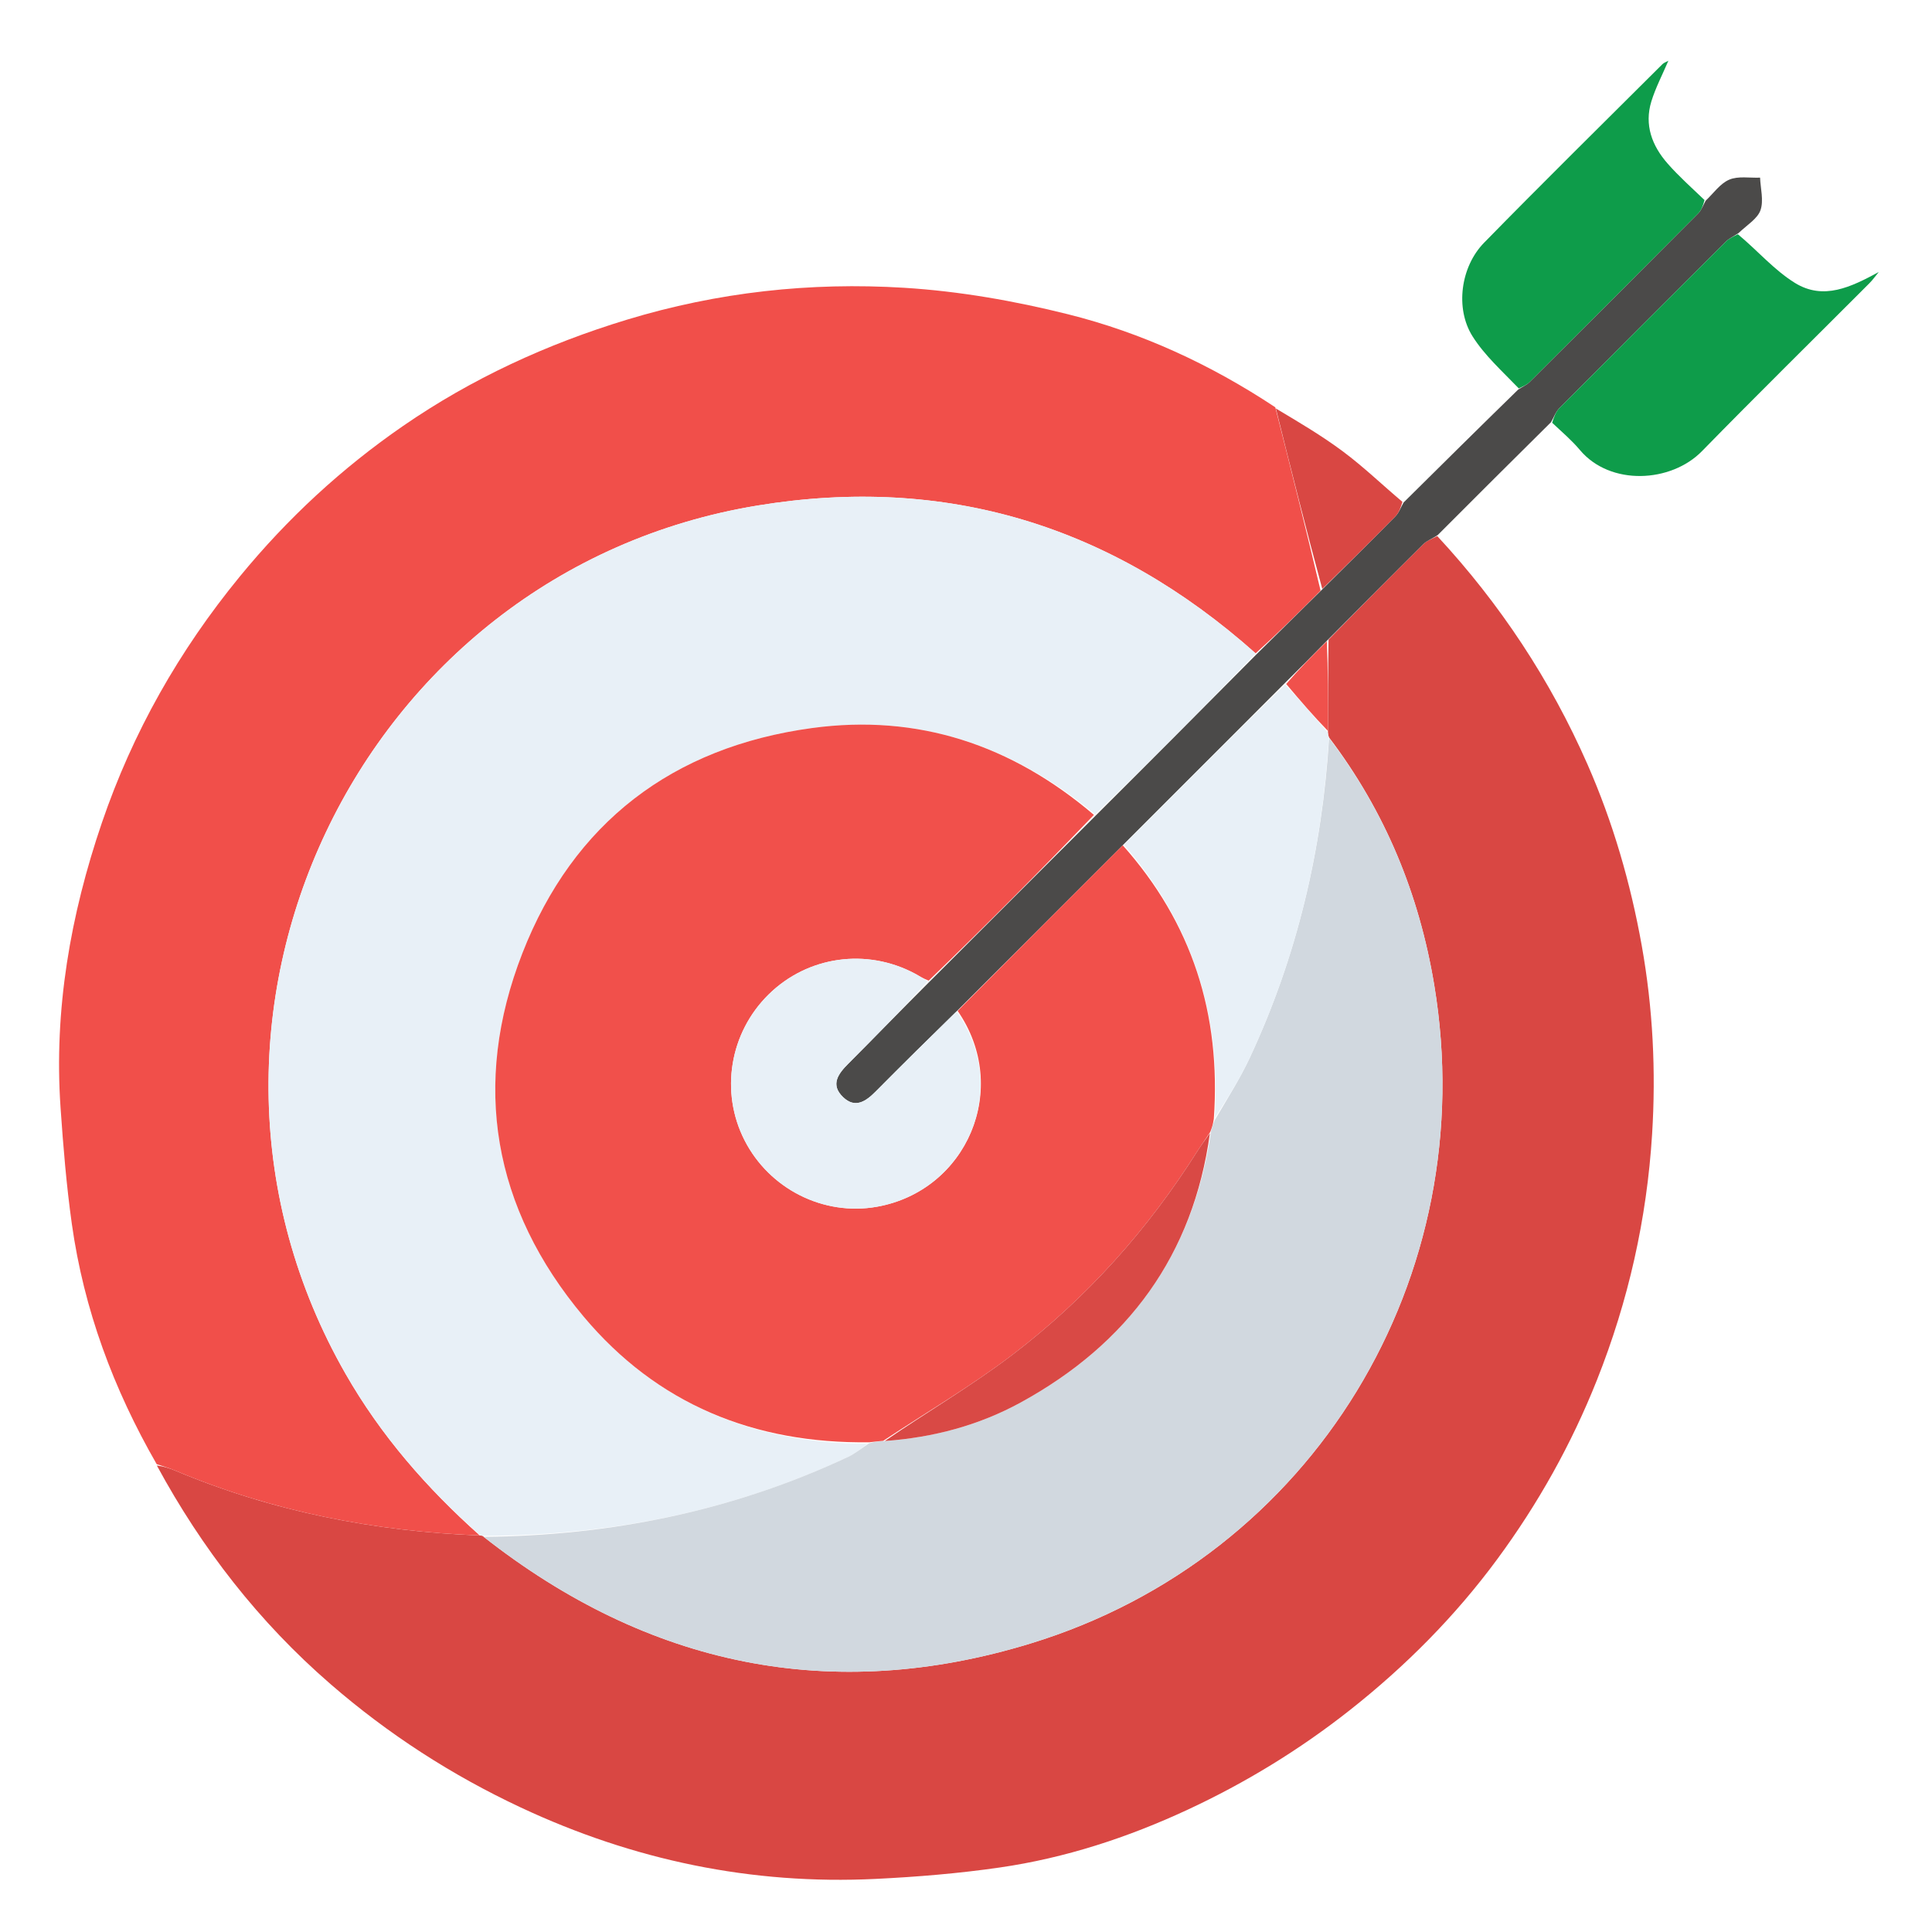
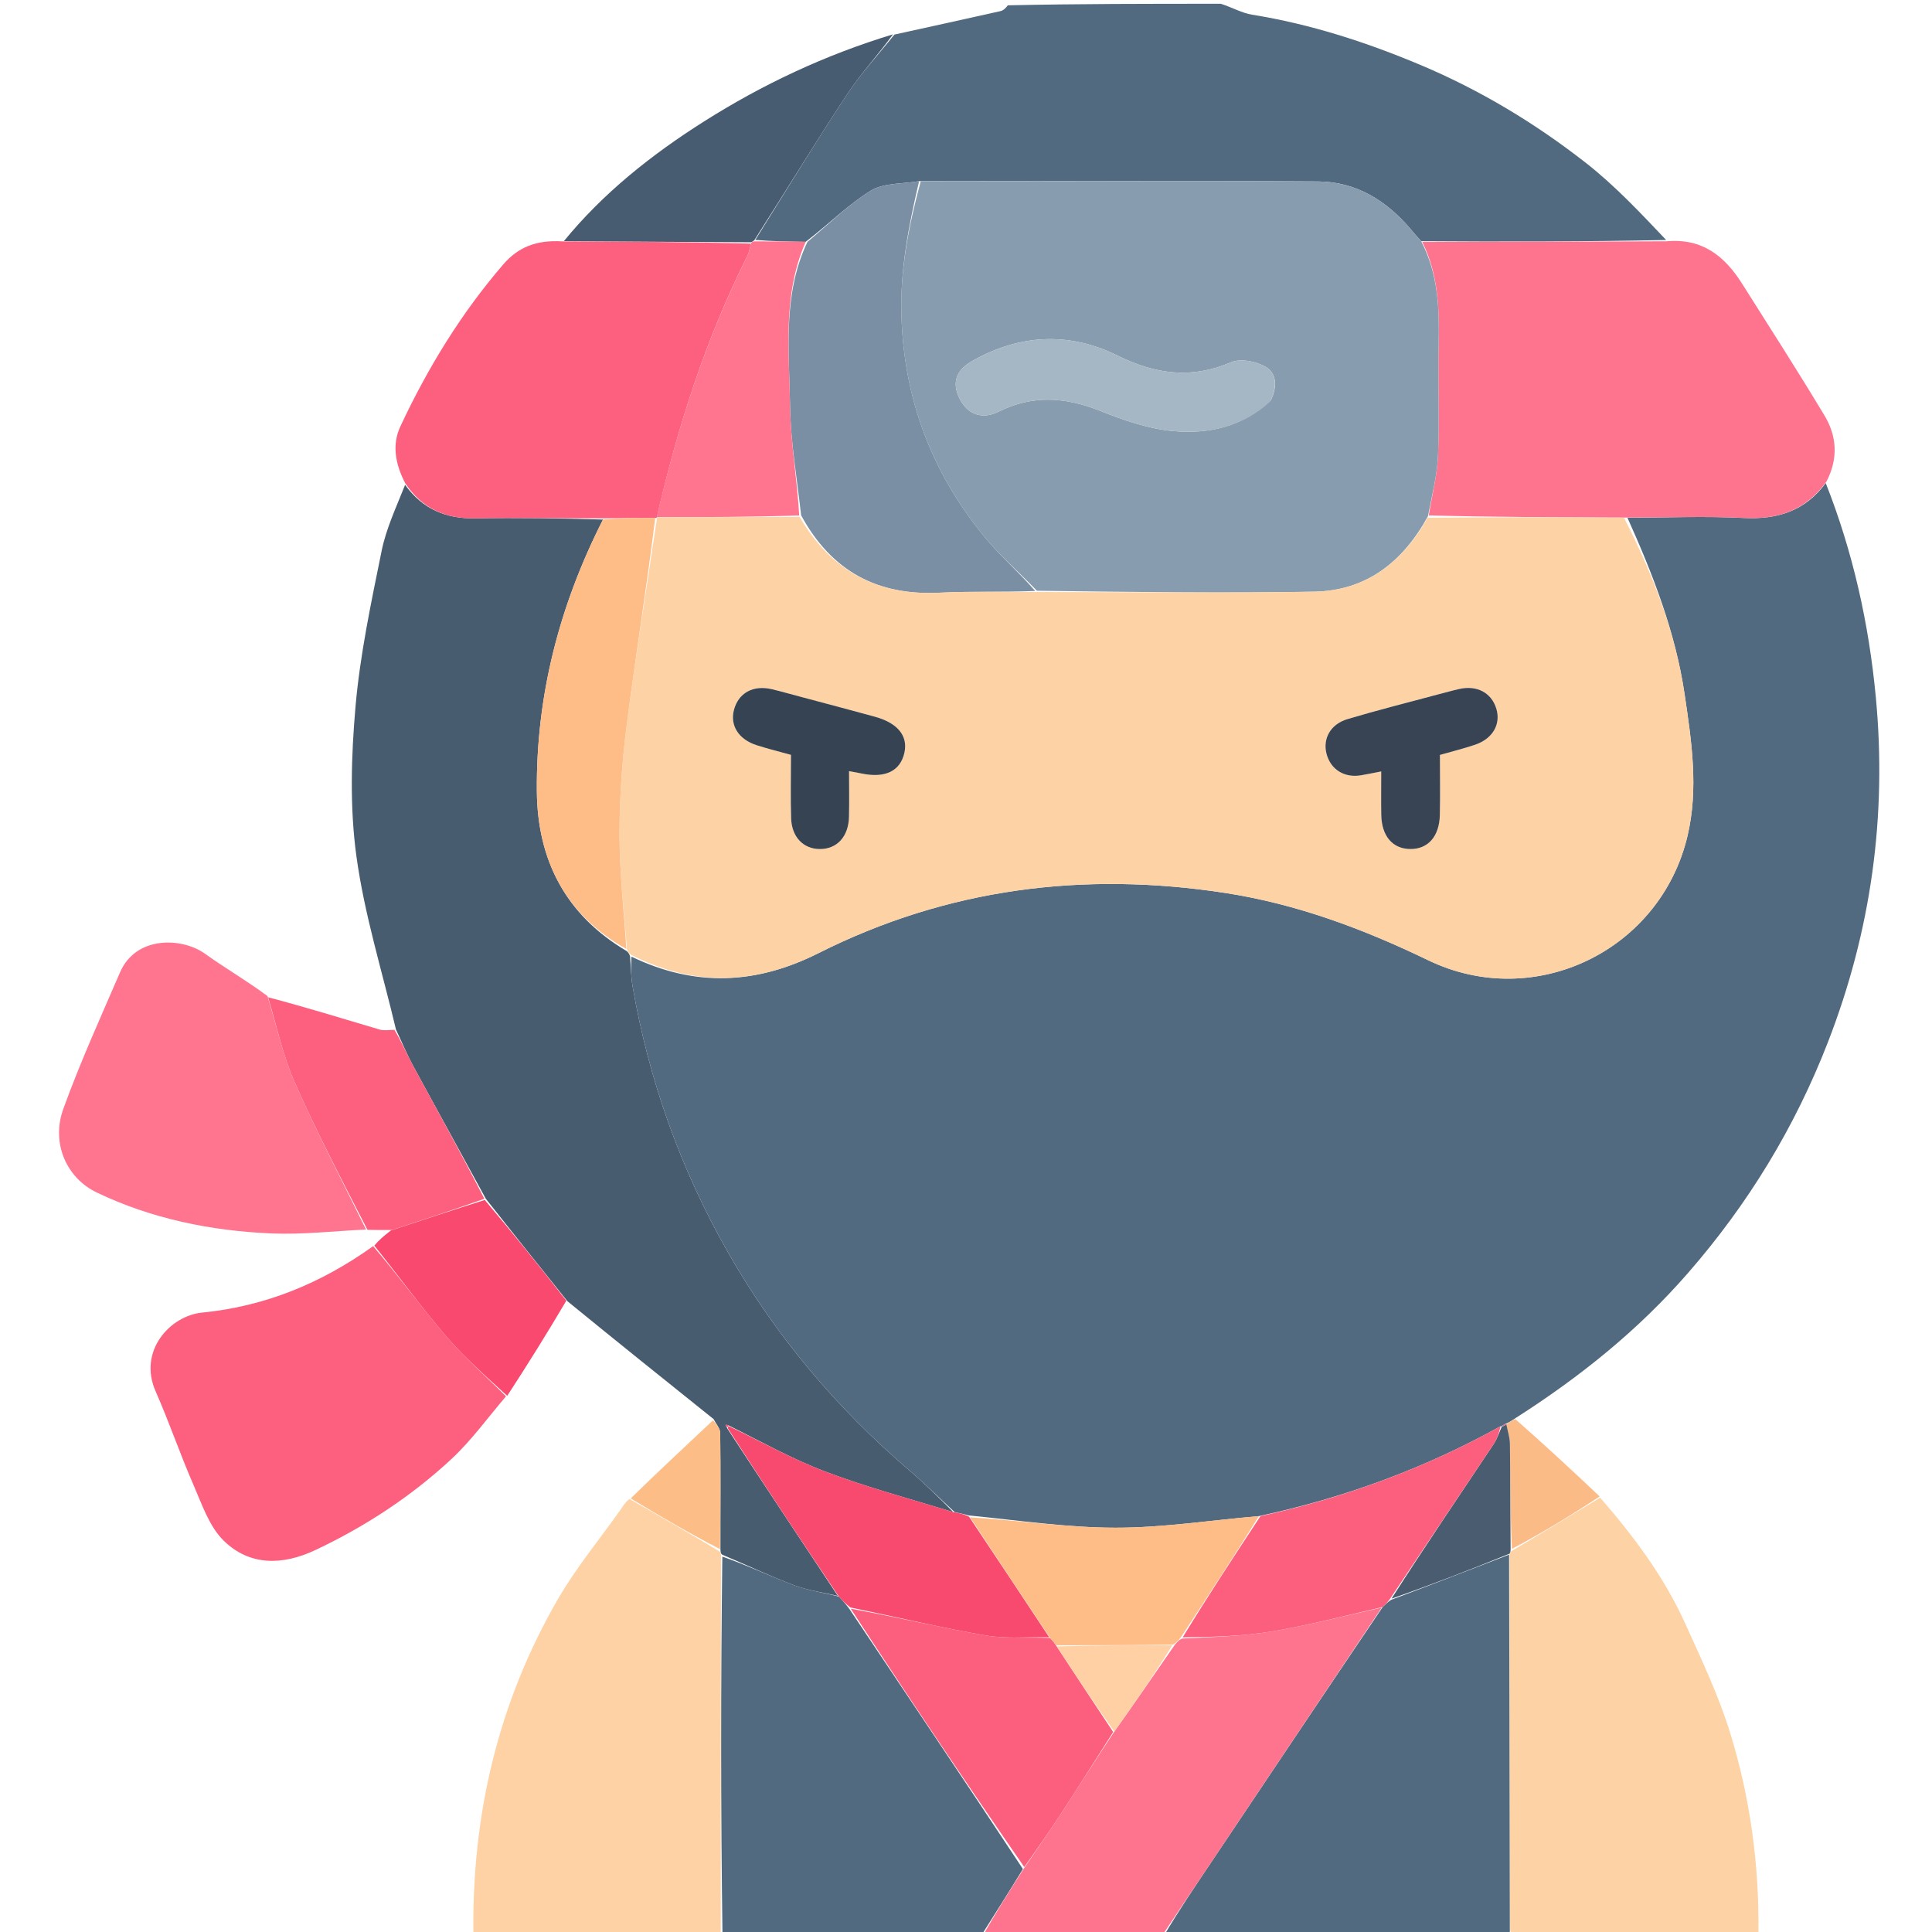
<svg xmlns="http://www.w3.org/2000/svg" version="1.1" id="Layer_1" x="0px" y="0px" width="100%" viewBox="0 0 512 512" enable-background="new 0 0 512 512" xml:space="preserve">
-   <path fill="transparent" opacity="1" stroke="none" d=" M283,513   C188.69,513 94.879,513 1.034,513   C1.034,342.398 1.034,171.796 1.034,1.097   C171.56,1.097 342.121,1.097 512.841,1.097   C512.841,171.667 512.841,342.333 512.841,513   C436.462,513 359.981,513 283,513  M411.637,112.196   C413.999,114.538 416.559,116.714 418.688,119.252   C426.735,128.845 442.852,127.939 451.037,119.564   C465.686,104.573 480.633,89.874 495.437,75.035   C496.335,74.135 497.072,73.075 497.883,72.09   C490.544,76.071 483.258,79.651 475.69,74.985   C470.187,71.592 465.783,66.416 461.229,61.444   C463.082,59.544 465.789,57.935 466.561,55.667   C467.43,53.114 466.556,49.966 466.44,47.077   C463.684,47.191 460.626,46.601 458.256,47.616   C455.825,48.657 454.067,51.269 451.419,52.846   C448.233,49.681 444.857,46.683 441.908,43.312   C437.802,38.619 435.709,33.103 437.63,26.868   C438.746,23.244 440.547,19.831 442.136,16.098   C441.565,16.42 440.956,16.611 440.556,17.011   C424.773,32.748 408.89,48.388 393.303,64.317   C387.069,70.687 385.581,81.739 390.23,89.116   C393.448,94.222 398.139,98.399 401.828,103.58   C391.875,113.44 381.922,123.3 371.36,132.844   C366.256,128.439 361.374,123.735 355.985,119.709   C350.259,115.43 344.052,111.794 337.753,107.254   C320.713,96.51 302.485,88.144 283.023,83.279   C268.837,79.733 254.184,77.165 239.609,76.265   C214.747,74.73 190.21,77.404 166.097,84.735   C144.844,91.197 125.028,100.336 106.872,112.845   C90.604,124.053 76.165,137.394 63.548,152.787   C47.451,172.426 35.168,194.097 27,218.04   C18.664,242.476 14.261,267.604 16.046,293.535   C16.754,303.832 17.605,314.146 19.039,324.361   C22.215,346.986 30.05,368.071 41.23,388.681   C53.524,410.43 68.593,429.833 87.593,446.302   C102.935,459.6 119.692,470.419 137.992,478.993   C167.807,492.962 199.159,499.537 232.076,497.929   C243.054,497.393 254.059,496.482 264.931,494.909   C282.282,492.4 298.879,486.969 314.75,479.585   C330.043,472.471 344.34,463.749 357.669,453.243   C372.519,441.536 385.688,428.268 396.824,413.149   C407.586,398.54 416.43,382.763 423.193,365.755   C431.553,344.733 436.427,322.981 437.824,300.571   C438.863,283.914 438.047,267.208 435.087,250.636   C432.118,234.014 427.446,217.907 420.686,202.531   C410.862,180.184 397.52,159.994 381.218,141.463   C391.159,131.601 401.101,121.74 411.637,112.196  z" />
-   <path fill="#D94743" opacity="1" stroke="none" d=" M380.882,142.053   C397.52,159.994 410.862,180.184 420.686,202.531   C427.446,217.907 432.118,234.014 435.087,250.636   C438.047,267.208 438.863,283.914 437.824,300.571   C436.427,322.981 431.553,344.733 423.193,365.755   C416.43,382.763 407.586,398.54 396.824,413.149   C385.688,428.268 372.519,441.536 357.669,453.243   C344.34,463.749 330.043,472.471 314.75,479.585   C298.879,486.969 282.282,492.4 264.931,494.909   C254.059,496.482 243.054,497.393 232.076,497.929   C199.159,499.537 167.807,492.962 137.992,478.993   C119.692,470.419 102.935,459.6 87.593,446.302   C68.593,429.833 53.524,410.43 41.559,388.366   C43.442,388.622 45.022,389.131 46.547,389.771   C72.319,400.587 99.269,405.854 127.342,406.925   C127.567,406.948 128.016,406.999 128.188,407.285   C171.843,441.574 220.416,451.668 273.111,435.538   C348.056,412.597 392.934,338.421 380.085,261.015   C376.099,237.004 367.102,215.034 352.173,195.378   C351.984,194.84 351.91,194.525 351.926,193.715   C351.944,185.42 351.938,177.606 352.081,169.5   C360.537,160.86 368.817,152.485 377.187,144.2   C378.167,143.23 379.638,142.757 380.882,142.053  z" />
-   <path fill="#F14F4A" opacity="1" stroke="none" d=" M127.117,406.902   C99.269,405.854 72.319,400.587 46.547,389.771   C45.022,389.131 43.442,388.622 41.522,388.016   C30.05,368.071 22.215,346.986 19.039,324.361   C17.605,314.146 16.754,303.832 16.046,293.535   C14.261,267.604 18.664,242.476 27,218.04   C35.168,194.097 47.451,172.426 63.548,152.787   C76.165,137.394 90.604,124.053 106.872,112.845   C125.028,100.336 144.844,91.197 166.097,84.735   C190.21,77.404 214.747,74.73 239.609,76.265   C254.184,77.165 268.837,79.733 283.023,83.279   C302.485,88.144 320.713,96.51 337.966,107.936   C342.162,124.494 346.146,140.37 349.967,156.531   C344.22,162.319 338.635,167.823 332.752,173.141   C294.689,139.239 250.675,125.772 200.759,133.97   C94.643,151.398 38.21,270.792 91.573,364.067   C100.943,380.445 113.116,394.41 127.117,406.902  z" />
-   <path fill="#4B4A49" opacity="1" stroke="none" d=" M333.051,173.327   C338.635,167.823 344.22,162.319 350.255,156.353   C357.074,149.559 363.477,143.26 369.775,136.858   C370.751,135.866 371.25,134.405 371.97,133.16   C381.922,123.3 391.875,113.44 402.333,103.238   C403.666,102.372 404.624,101.979 405.301,101.305   C420.249,86.41 435.179,71.496 450.059,56.532   C450.94,55.647 451.373,54.316 452.014,53.193   C454.067,51.269 455.825,48.657 458.256,47.616   C460.626,46.601 463.684,47.191 466.44,47.077   C466.556,49.966 467.43,53.114 466.561,55.667   C465.789,57.935 463.082,59.544 460.72,61.774   C459.259,62.736 458.17,63.231 457.376,64.022   C442.642,78.701 427.927,93.4 413.268,108.155   C412.279,109.151 411.773,110.626 411.042,111.878   C401.101,121.74 391.159,131.601 381.05,141.758   C379.638,142.757 378.167,143.23 377.187,144.2   C368.817,152.485 360.537,160.86 351.785,169.665   C347.782,173.736 344.226,177.352 340.394,181.13   C326.022,195.477 311.926,209.661 297.537,224.004   C282.757,238.739 268.27,253.315 253.488,268.034   C246.13,275.214 239.037,282.222 232.017,289.303   C229.438,291.906 226.613,293.803 223.439,290.765   C219.988,287.46 222.106,284.591 224.823,281.872   C231.98,274.709 239.035,267.446 246.427,260.059   C261.205,245.325 275.688,230.754 290.47,216.035   C304.864,201.7 318.958,187.514 333.051,173.327  z" />
-   <path fill="#0E9C4A" opacity="1" stroke="none" d=" M411.34,112.037   C411.773,110.626 412.279,109.151 413.268,108.155   C427.927,93.4 442.642,78.701 457.376,64.022   C458.17,63.231 459.259,62.736 460.55,62.069   C465.783,66.416 470.187,71.592 475.69,74.985   C483.258,79.651 490.544,76.071 497.883,72.09   C497.072,73.075 496.335,74.135 495.437,75.035   C480.633,89.874 465.686,104.573 451.037,119.564   C442.852,127.939 426.735,128.845 418.688,119.252   C416.559,116.714 413.999,114.538 411.34,112.037  z" />
-   <path fill="#0E9C4A" opacity="1" stroke="none" d=" M451.716,53.019   C451.373,54.316 450.94,55.647 450.059,56.532   C435.179,71.496 420.249,86.41 405.301,101.305   C404.624,101.979 403.666,102.372 402.505,102.944   C398.139,98.399 393.448,94.222 390.23,89.116   C385.581,81.739 387.069,70.687 393.303,64.317   C408.89,48.388 424.773,32.748 440.556,17.011   C440.956,16.611 441.565,16.42 442.136,16.098   C440.547,19.831 438.746,23.244 437.63,26.868   C435.709,33.103 437.802,38.619 441.908,43.312   C444.857,46.683 448.233,49.681 451.716,53.019  z" />
-   <path fill="#D94743" opacity="1" stroke="none" d=" M371.665,133.002   C371.25,134.405 370.751,135.866 369.775,136.858   C363.477,143.26 357.074,149.559 350.418,156.069   C346.146,140.37 342.162,124.494 338.117,108.248   C344.052,111.794 350.259,115.43 355.985,119.709   C361.374,123.735 366.256,128.439 371.665,133.002  z" />
-   <path fill="#E8F0F7" opacity="1" stroke="none" d=" M332.752,173.141   C318.958,187.514 304.864,201.7 290.204,215.808   C268.107,197.382 243.277,189.121 215.177,192.942   C178.275,197.961 151.916,218.055 138.437,252.607   C124.888,287.339 130.6,320.222 154.655,348.896   C174.11,372.089 199.815,382.644 229.876,382.608   C228.08,383.972 226.532,385.259 224.768,386.087   C194.126,400.47 161.764,406.956 128.016,406.999   C128.016,406.999 127.567,406.948 127.342,406.925   C113.116,394.41 100.943,380.445 91.573,364.067   C38.21,270.792 94.643,151.398 200.759,133.97   C250.675,125.772 294.689,139.239 332.752,173.141  z" />
-   <path fill="#D1D8DF" opacity="1" stroke="none" d=" M128.188,407.285   C161.764,406.956 194.126,400.47 224.768,386.087   C226.532,385.259 228.08,383.972 230.27,382.51   C231.894,382.025 232.977,381.929 234.482,381.883   C247.475,380.936 259.475,377.704 270.514,371.663   C298.977,356.086 316.257,332.493 320.948,299.749   C321.264,298.619 321.487,297.8 321.975,296.752   C325.235,291.155 328.57,285.945 331.167,280.391   C343.729,253.529 350.396,225.164 352.224,195.616   C367.102,215.034 376.099,237.004 380.085,261.015   C392.934,338.421 348.056,412.597 273.111,435.538   C220.416,451.668 171.843,441.574 128.188,407.285  z" />
-   <path fill="#E8F0F7" opacity="1" stroke="none" d=" M352.173,195.378   C350.396,225.164 343.729,253.529 331.167,280.391   C328.57,285.945 325.235,291.155 321.941,296.284   C323.636,268.702 315.87,244.58 297.829,223.846   C311.926,209.661 326.022,195.477 340.579,181.429   C344.66,185.776 348.281,189.985 351.902,194.195   C351.91,194.525 351.984,194.84 352.173,195.378  z" />
-   <path fill="#F0514C" opacity="1" stroke="none" d=" M351.926,193.715   C348.281,189.985 344.66,185.776 340.854,181.267   C344.226,177.352 347.782,173.736 351.635,169.956   C351.938,177.606 351.944,185.42 351.926,193.715  z" />
-   <path fill="#F1504B" opacity="1" stroke="none" d=" M297.537,224.004   C315.87,244.58 323.636,268.702 321.676,296.513   C321.487,297.8 321.264,298.619 320.732,299.991   C319.387,302.049 318.296,303.519 317.322,305.063   C304.172,325.895 287.936,344.041 268.4,358.953   C257.489,367.281 245.54,374.251 234.059,381.834   C232.977,381.929 231.894,382.025 230.418,382.219   C199.815,382.644 174.11,372.089 154.655,348.896   C130.6,320.222 124.888,287.339 138.437,252.607   C151.916,218.055 178.275,197.961 215.177,192.942   C243.277,189.121 268.107,197.382 289.904,215.956   C275.688,230.754 261.205,245.325 246.108,259.881   C244.502,259.256 243.539,258.592 242.514,258.044   C229.643,251.161 214.054,253.368 203.715,263.518   C193.356,273.688 190.765,289.363 197.321,302.202   C203.865,315.019 218.157,322.331 232.392,319.801   C256.159,315.577 268.038,288.501 253.783,267.891   C268.27,253.315 282.757,238.739 297.537,224.004  z" />
-   <path fill="#E8F0F7" opacity="1" stroke="none" d=" M253.488,268.034   C268.038,288.501 256.159,315.577 232.392,319.801   C218.157,322.331 203.865,315.019 197.321,302.202   C190.765,289.363 193.356,273.688 203.715,263.518   C214.054,253.368 229.643,251.161 242.514,258.044   C243.539,258.592 244.502,259.256 245.813,260.044   C239.035,267.446 231.98,274.709 224.823,281.872   C222.106,284.591 219.988,287.46 223.439,290.765   C226.613,293.803 229.438,291.906 232.017,289.303   C239.037,282.222 246.13,275.214 253.488,268.034  z" />
-   <path fill="#D94945" opacity="1" stroke="none" d=" M234.482,381.883   C245.54,374.251 257.489,367.281 268.4,358.953   C287.936,344.041 304.172,325.895 317.322,305.063   C318.296,303.519 319.387,302.049 320.64,300.303   C316.257,332.493 298.977,356.086 270.514,371.663   C259.475,377.704 247.475,380.936 234.482,381.883  z" />
+   <path fill="transparent" opacity="1" stroke="none" d=" M125,513   C83.687,513 42.373,513 1.03,513   C1.03,342.436 1.03,171.872 1.03,1   C89.354,1 177.708,1 266.612,1.409   C266.495,2.202 265.872,2.781 265.155,2.942   C255.786,5.051 246.403,7.1 236.642,9.104   C218.655,14.561 202.092,22.357 186.527,32.213   C172.589,41.038 159.762,51.246 148.545,63.909   C142.183,63.548 137.321,65.485 133.37,70.071   C122.186,83.054 113.343,97.526 106.112,112.981   C103.801,117.92 104.79,123.104 107.062,128.339   C104.99,134.463 102.332,140.08 101.135,145.993   C98.367,159.664 95.423,173.401 94.214,187.256   C93.069,200.373 92.673,213.862 94.443,226.847   C96.558,242.371 101.324,257.534 104.517,272.915   C102.932,272.946 101.698,273.166 100.624,272.847   C90.752,269.914 80.908,266.887 70.893,263.574   C65.265,259.789 59.626,256.562 54.382,252.786   C48.259,248.378 36.029,247.912 31.811,257.684   C26.627,269.692 21.198,281.628 16.764,293.915   C13.555,302.807 17.492,312.126 25.669,316.04   C40.176,322.983 55.799,326.169 71.786,326.867   C80.161,327.233 88.595,326.228 97.385,325.914   C99.81,325.978 101.852,325.969 103.589,326.082   C101.822,327.446 100.359,328.688 98.583,330.075   C84.991,340.205 70.029,346.227 53.576,347.85   C45.009,348.695 36.546,358.086 41.239,368.713   C44.834,376.854 47.699,385.315 51.258,393.473   C53.515,398.647 55.447,404.555 59.301,408.313   C66.216,415.055 74.954,414.849 83.586,410.776   C96.799,404.54 108.93,396.591 119.606,386.685   C124.968,381.71 129.301,375.627 134.417,369.913   C139.875,361.533 145.018,353.283 150.449,345.184   C163.528,355.581 176.318,365.828 188.959,376.389   C181.535,383.397 174.26,390.092 166.656,396.927   C165.741,398.022 165.206,399.012 164.561,399.925   C158.974,407.844 152.72,415.374 147.885,423.725   C131.936,451.274 124.947,481.272 125,513  z" />
+   <path fill="transparent" opacity="1" stroke="none" d=" M324,1   C386.963,1 449.926,1 512.945,1   C512.945,171.667 512.945,342.333 512.945,513   C497.586,513 482.262,513 466.469,512.533   C466.237,494.16 463.819,476.539 458.588,459.493   C455.495,449.417 450.906,439.764 446.54,430.125   C440.958,417.799 432.897,407.054 423.929,396.577   C416.496,389.527 409.183,382.788 402.041,375.742   C418.926,364.753 434.171,352.462 447.305,337.399   C463.268,319.091 475.633,298.808 484.406,276.219   C495.866,246.712 500.09,216.294 497.11,184.731   C495.262,165.165 491.037,146.274 484.015,127.655   C487.247,121.434 486.753,115.513 483.504,110.109   C476.432,98.345 469.011,86.79 461.677,75.184   C457.135,67.996 451.236,63.053 442.02,63.533   C434.784,56.471 428.002,49.209 420.269,43.161   C406.82,32.642 392.192,23.835 376.404,17.198   C362.045,11.161 347.279,6.382 331.823,3.895   C329.13,3.462 326.604,1.991 324,1  z" />
+   <path fill="#516A80" opacity="1" stroke="none" d=" M323.531,1   C326.604,1.991 329.13,3.462 331.823,3.895   C347.279,6.382 362.045,11.161 376.404,17.198   C392.192,23.835 406.82,32.642 420.269,43.161   C428.002,49.209 434.784,56.471 441.554,63.601   C419.711,64.049 398.308,64.083 376.631,63.928   C375.51,62.723 374.669,61.701 373.812,60.692   C367.382,53.118 359.343,48.149 349.321,48.086   C314.219,47.865 279.115,48.02 243.57,48.011   C238.94,48.769 234.083,48.469 230.712,50.562   C224.664,54.315 219.51,59.506 213.517,64.084   C208.7,64.008 204.349,63.942 200.156,63.573   C208.332,50.508 216.157,37.621 224.452,25.044   C228.156,19.43 232.804,14.439 237.024,9.164   C246.403,7.1 255.786,5.051 265.155,2.942   C265.872,2.781 266.495,2.202 267.081,1.409   C285.688,1 304.375,1 323.531,1  z" />
+   <path fill="#FDD2A4" opacity="1" stroke="none" d=" M424.05,396.888   C432.897,407.054 440.958,417.799 446.54,430.125   C450.906,439.764 455.495,449.417 458.588,459.493   C463.819,476.539 466.237,494.16 466,512.533   C444.646,513 423.292,513 401.38,512.826   C400.689,512.421 400.507,512.237 400.212,511.63   C400.131,507.339 400.108,503.518 400.1,499.698   C400.04,470.463 399.983,441.228 400.043,411.749   C400.243,411.342 400.325,411.181 400.735,410.945   C408.726,406.211 416.388,401.55 424.05,396.888  z" />
+   <path fill="#FED2A4" opacity="1" stroke="none" d=" M125.469,513   C124.947,481.272 131.936,451.274 147.885,423.725   C152.72,415.374 158.974,407.844 164.561,399.925   C165.206,399.012 165.741,398.022 166.818,397.24   C175.127,401.946 182.945,406.481 190.859,411.258   C191.016,411.663 191.077,411.825 191.073,412.453   C191.005,446.279 191.002,479.639 191,513   C169.312,513 147.625,513 125.469,513  z" />
+   <path fill="#516A80" opacity="1" stroke="none" d=" M399.925,411.994   C399.983,441.228 400.04,470.463 400.1,499.698   C400.108,503.518 400.131,507.339 400.124,511.849   C400.102,512.538 400,513 400,513   C369.646,513 339.292,513 308.616,512.696   C312.46,506.199 316.636,500.013 320.79,493.812   C335.925,471.219 351.051,448.621 366.43,425.873   C367.213,425.145 367.747,424.569 368.652,423.975   C379.324,419.969 389.625,415.981 399.925,411.994  z" />
+   <path fill="#516A80" opacity="1" stroke="none" d=" M191.469,513   C191.002,479.639 191.005,446.279 191.423,412.515   C198.042,414.809 204.159,417.735 210.482,420.117   C214.167,421.505 218.18,422.024 222.296,423.109   C223.344,424.185 224.14,425.087 225.044,426.318   C240.491,449.422 255.832,472.196 271.086,495.316   C267.333,501.441 263.666,507.221 260,513   C237.312,513 214.625,513 191.469,513  z" />
+   <path fill="#FE748F" opacity="1" stroke="none" d=" M260.469,513   C263.666,507.221 267.333,501.441 271.356,495.134   C274.961,489.82 278.284,485.083 281.44,480.237   C286.025,473.198 290.49,466.082 295.32,458.87   C300.807,451.17 305.98,443.596 311.365,435.844   C312.039,435.099 312.501,434.532 313.277,434.232   C321.439,433.816 329.37,433.625 337.117,432.331   C346.883,430.699 356.5,428.168 366.181,426.025   C351.051,448.621 335.925,471.219 320.79,493.812   C316.636,500.013 312.46,506.199 308.147,512.696   C292.312,513 276.625,513 260.469,513  z" />
+   <path fill="#FBBB87" opacity="1" stroke="none" d=" M400.25,513   C400,513 400.102,512.538 400.19,512.319   C400.507,512.237 400.689,512.421 400.911,512.826   C401,513 400.5,513 400.25,513  z" />
+   <path fill="#485C70" opacity="1" stroke="none" d=" M222.046,422.935   C218.18,422.024 214.167,421.505 210.482,420.117   C204.159,417.735 198.042,414.809 191.489,412.05   C191.077,411.825 191.016,411.663 190.926,410.793   C190.912,399.972 190.99,389.858 190.861,379.748   C190.845,378.516 189.72,377.3 189.109,376.076   C176.318,365.828 163.528,355.581 150.374,344.837   C142.953,335.556 135.895,326.771 128.739,317.668   C122.269,305.767 115.857,294.207 109.555,282.587   C107.846,279.436 106.47,276.103 104.941,272.854   C101.324,257.534 96.558,242.371 94.443,226.847   C92.673,213.862 93.069,200.373 94.214,187.256   C95.423,173.401 98.367,159.664 101.135,145.993   C102.332,140.08 104.99,134.463 107.35,128.501   C112,134.909 118.154,137.51 125.938,137.37   C137.243,137.168 148.554,137.35 159.806,137.686   C148.193,160.534 142.039,184.486 142.275,209.777   C142.444,227.849 149.852,242.495 166.156,252.089   C166.551,252.516 166.77,252.766 166.989,253.462   C167.194,256.38 167.212,258.887 167.634,261.323   C171.959,286.284 180.34,309.785 192.888,331.824   C205.522,354.013 221.729,373.174 241.086,389.756   C245.186,393.268 249.038,397.067 252.622,400.721   C241.03,397.178 229.641,394.124 218.669,389.97   C209.877,386.642 201.591,381.98 192.999,377.713   C192.693,377.557 192.468,377.596 192.244,377.635   C192.4,377.854 192.557,378.073 192.79,378.63   C202.594,393.624 212.32,408.279 222.046,422.935  z" />
+   <path fill="#FD5F7E" opacity="1" stroke="none" d=" M159.863,137.368   C148.554,137.35 137.243,137.168 125.938,137.37   C118.154,137.51 112,134.909 107.427,128.127   C104.79,123.104 103.801,117.92 106.112,112.981   C113.343,97.526 122.186,83.054 133.37,70.071   C137.321,65.485 142.183,63.548 149.01,63.969   C166.277,64.041 182.65,64.121 199.002,64.564   C198.688,65.869 198.522,66.875 198.085,67.746   C187.029,89.795 179.561,113.085 174.063,137.114   C174.085,137.176 174.111,137.304 173.638,137.245   C168.732,137.246 164.297,137.307 159.863,137.368  z" />
+   <path fill="#FD5F7E" opacity="1" stroke="none" d=" M134.1,370.044   C129.301,375.627 124.968,381.71 119.606,386.685   C108.93,396.591 96.799,404.54 83.586,410.776   C74.954,414.849 66.216,415.055 59.301,408.313   C55.447,404.555 53.515,398.647 51.258,393.473   C47.699,385.315 44.834,376.854 41.239,368.713   C36.546,358.086 45.009,348.695 53.576,347.85   C70.029,346.227 84.991,340.205 98.886,330.24   C105.685,338.2 111.594,346.373 118.137,354.003   C123.034,359.713 128.749,364.723 134.1,370.044  z" />
+   <path fill="#FF748F" opacity="1" stroke="none" d=" M97.003,325.841   C88.595,326.228 80.161,327.233 71.786,326.867   C55.799,326.169 40.176,322.983 25.669,316.04   C17.492,312.126 13.555,302.807 16.764,293.915   C21.198,281.628 26.627,269.692 31.811,257.684   C36.029,247.912 48.259,248.378 54.382,252.786   C59.626,256.562 65.265,259.789 70.892,263.976   C73.371,272.129 75.016,279.862 78.148,286.938   C83.976,300.108 90.67,312.895 97.003,325.841  z" />
+   <path fill="#475C70" opacity="1" stroke="none" d=" M199.023,64.202   C182.65,64.121 166.277,64.041 149.439,63.9   C159.762,51.246 172.589,41.038 186.527,32.213   C202.092,22.357 218.655,14.561 236.642,9.104   C232.804,14.439 228.156,19.43 224.452,25.044   C216.157,37.621 208.332,50.508 199.913,63.657   C199.349,64.097 199.186,64.15 199.023,64.202  z" />
+   <path fill="#FD5F7E" opacity="1" stroke="none" d=" M97.385,325.914   C90.67,312.895 83.976,300.108 78.148,286.938   C75.016,279.862 73.371,272.129 71.056,264.29   C80.908,266.887 90.752,269.914 100.624,272.847   C101.698,273.166 102.932,272.946 104.517,272.915   C106.47,276.103 107.846,279.436 109.555,282.587   C115.857,294.207 122.269,305.767 128.361,317.687   C120.02,320.669 111.957,323.315 103.894,325.96   C101.852,325.969 99.81,325.978 97.385,325.914  z" />
+   <path fill="#F9496E" opacity="1" stroke="none" d=" M103.589,326.082   C111.957,323.315 120.02,320.669 128.46,318.005   C135.895,326.771 142.953,335.556 150.085,344.688   C145.018,353.283 139.875,361.533 134.417,369.913   C128.749,364.723 123.034,359.713 118.137,354.003   C111.594,346.373 105.685,338.2 99.2,330.095   C100.359,328.688 101.822,327.446 103.589,326.082  z" />
+   <path fill="#FDBD87" opacity="1" stroke="none" d=" M188.959,376.389   C189.72,377.3 190.845,378.516 190.861,379.748   C190.99,389.858 190.912,399.972 190.831,410.55   C182.945,406.481 175.127,401.946 167.147,397.1   C174.26,390.092 181.535,383.397 188.959,376.389  z" />
+   <path fill="#516A80" opacity="1" stroke="none" d=" M253.005,400.734   C249.038,397.067 245.186,393.268 241.086,389.756   C221.729,373.174 205.522,354.013 192.888,331.824   C180.34,309.785 171.959,286.284 167.634,261.323   C167.212,258.887 167.194,256.38 167.346,253.519   C184.215,261.653 200.4,260.896 216.941,252.578   C251.044,235.429 287.157,230.846 324.746,236.648   C343.68,239.571 361.297,246.174 378.501,254.48   C406.692,268.092 439.996,251.942 447.197,221.572   C450.183,208.976 448.28,196.392 446.424,183.885   C443.983,167.435 438.002,152.118 431.292,137.205   C441.893,137.169 452.035,136.754 462.129,137.269   C471.109,137.727 478.42,135.373 483.842,128.018   C491.037,146.274 495.262,165.165 497.11,184.731   C500.09,216.294 495.866,246.712 484.406,276.219   C475.633,298.808 463.268,319.091 447.305,337.399   C434.171,352.462 418.926,364.753 401.722,375.755   C400.553,376.53 399.875,376.985 398.928,377.362   C398.427,377.536 398.196,377.788 397.971,378.01   C397.977,377.98 398.039,377.975 397.672,377.967   C377.45,389.171 356.296,396.936 333.604,401.791   C320.631,402.902 308.097,404.876 295.566,404.861   C282.698,404.846 269.834,402.887 256.675,401.6   C255.256,401.192 254.131,400.963 253.005,400.734  z" />
+   <path fill="#FE748F" opacity="1" stroke="none" d=" M484.015,127.655   C478.42,135.373 471.109,137.727 462.129,137.269   C452.035,136.754 441.893,137.169 430.847,137.162   C412.788,137.091 395.655,137.039 378.624,136.591   C379.552,130.998 380.888,125.821 381.094,120.6   C381.478,110.834 381.044,101.04 381.254,91.264   C381.454,81.917 381.196,72.713 376.905,64.117   C398.308,64.083 419.711,64.049 441.581,63.947   C451.236,63.053 457.135,67.996 461.677,75.184   C469.011,86.79 476.432,98.345 483.504,110.109   C486.753,115.513 487.247,121.434 484.015,127.655  z" />
+   <path fill="#FBBB87" opacity="1" stroke="none" d=" M399.198,377.439   C399.875,376.985 400.553,376.53 401.551,376.062   C409.183,382.788 416.496,389.527 423.929,396.577   C416.388,401.55 408.726,406.211 400.658,410.482   C400.232,400.925 400.262,391.759 400.146,382.595   C400.124,380.858 399.522,379.13 399.167,377.415   C399.147,377.433 399.198,377.439 399.198,377.439  z" />
+   <path fill="#879CAF" opacity="1" stroke="none" d=" M376.631,63.928   C381.196,72.713 381.454,81.917 381.254,91.264   C381.044,101.04 381.478,110.834 381.094,120.6   C380.888,125.821 379.552,130.998 378.42,136.814   C371.618,149.226 361.819,156.557 348.253,156.801   C323.836,157.24 299.403,156.865 274.801,156.555   C269.988,151.59 264.945,147.231 260.79,142.146   C246.94,125.197 239.565,105.799 238.886,83.734   C238.507,71.439 240.832,59.72 244.012,48.032   C279.115,48.02 314.219,47.865 349.321,48.086   C359.343,48.149 367.382,53.118 373.812,60.692   C374.669,61.701 375.51,62.723 376.631,63.928  M336.798,106.072   C338.392,102.719 338.555,98.997 335.3,97.152   C332.794,95.732 328.7,94.95 326.226,96.012   C315.69,100.539 306.124,99.172 296.077,94.204   C283.167,87.82 269.979,88.594 257.426,95.801   C253.07,98.302 252.263,101.845 254.443,105.921   C256.523,109.812 260.293,111.261 264.598,109.109   C273.613,104.603 282.347,105.196 291.517,108.864   C297.752,111.357 304.377,113.665 310.986,114.245   C320.13,115.048 329.152,113.251 336.798,106.072  z" />
+   <path fill="#7B8FA4" opacity="1" stroke="none" d=" M243.57,48.011   C240.832,59.72 238.507,71.439 238.886,83.734   C239.565,105.799 246.94,125.197 260.79,142.146   C264.945,147.231 269.988,151.59 274.337,156.614   C265.717,156.964 257.368,156.643 249.057,157.07   C232.576,157.918 220.365,151.413 212.306,136.562   C211.21,126.672 209.527,117.18 209.377,107.664   C209.145,93.017 207.348,78.067 213.982,64.096   C219.51,59.506 224.664,54.315 230.712,50.562   C234.083,48.469 238.94,48.769 243.57,48.011  z" />
+   <path fill="#FF748F" opacity="1" stroke="none" d=" M213.517,64.084   C207.348,78.067 209.145,93.017 209.377,107.664   C209.527,117.18 211.21,126.672 211.8,136.599   C198.942,137.033 186.491,137.043 174.04,137.052   C179.561,113.085 187.029,89.795 198.085,67.746   C198.522,66.875 198.688,65.869 199.002,64.564   C199.186,64.15 199.349,64.097 199.755,63.961   C204.349,63.942 208.7,64.008 213.517,64.084  z" />
+   <path fill="#495C70" opacity="1" stroke="none" d=" M399.188,377.397   C399.522,379.13 400.124,380.858 400.146,382.595   C400.262,391.759 400.232,400.925 400.329,410.555   C400.325,411.181 400.243,411.342 400.043,411.749   C389.625,415.981 379.324,419.969 368.76,423.667   C377.609,409.842 386.742,396.321 395.802,382.751   C396.767,381.306 397.304,379.574 398.039,377.975   C398.039,377.975 397.977,377.98 398.337,377.963   C398.86,377.764 399.024,377.58 399.188,377.397  z" />
+   <path fill="#FC5F7E" opacity="1" stroke="none" d=" M397.672,377.967   C397.304,379.574 396.767,381.306 395.802,382.751   C386.742,396.321 377.609,409.842 368.389,423.685   C367.747,424.569 367.213,425.145 366.43,425.873   C356.5,428.168 346.883,430.699 337.117,432.331   C329.37,433.625 321.439,433.816 313.419,433.921   C320.18,422.824 327.112,412.302 334.044,401.781   C356.296,396.936 377.45,389.171 397.672,377.967  z" />
+   <path fill="#FC5F7E" opacity="1" stroke="none" d=" M295.005,458.998   C290.49,466.082 286.025,473.198 281.44,480.237   C278.284,485.083 274.961,489.82 271.443,494.788   C255.832,472.196 240.491,449.422 225.458,426.323   C237.549,428.512 249.277,431.345 261.141,433.397   C266.647,434.349 272.416,433.783 278.291,434.077   C278.984,434.837 279.452,435.423 280.045,436.332   C285.115,444.102 290.06,451.55 295.005,458.998  z" />
+   <path fill="#F84A6E" opacity="1" stroke="none" d=" M278.066,433.904   C272.416,433.783 266.647,434.349 261.141,433.397   C249.277,431.345 237.549,428.512 225.351,425.993   C224.14,425.087 223.344,424.185 222.296,423.109   C212.32,408.279 202.594,393.624 192.882,378.534   C192.897,378.101 193.081,377.909 193.081,377.909   C201.591,381.98 209.877,386.642 218.669,389.97   C229.641,394.124 241.03,397.178 252.622,400.721   C254.131,400.963 255.256,401.192 256.804,401.931   C264.173,412.929 271.119,423.417 278.066,433.904  z" />
+   <path fill="#FEBC86" opacity="1" stroke="none" d=" M278.291,434.077   C271.119,423.417 264.173,412.929 257.097,402.111   C269.834,402.887 282.698,404.846 295.566,404.861   C308.097,404.876 320.631,402.902 333.604,401.791   C327.112,412.302 320.18,422.824 313.106,433.656   C312.501,434.532 312.039,435.099 310.881,435.831   C300.097,436.002 290.008,436.006 279.919,436.009   C279.452,435.423 278.984,434.837 278.291,434.077  z" />
+   <path fill="#FED0A4" opacity="1" stroke="none" d=" M280.045,436.332   C290.008,436.006 300.097,436.002 310.669,436.011   C305.98,443.596 300.807,451.17 295.32,458.87   C290.06,451.55 285.115,444.102 280.045,436.332  z" />
+   <path fill="#FDD2A4" opacity="1" stroke="none" d=" M174.063,137.114   C186.491,137.043 198.942,137.033 211.9,136.986   C220.365,151.413 232.576,157.918 249.057,157.07   C257.368,156.643 265.717,156.964 274.513,156.888   C299.403,156.865 323.836,157.24 348.253,156.801   C361.819,156.557 371.618,149.226 378.317,137.209   C395.655,137.039 412.788,137.091 430.367,137.187   C438.002,152.118 443.983,167.435 446.424,183.885   C448.28,196.392 450.183,208.976 447.197,221.572   C439.996,251.942 406.692,268.092 378.501,254.48   C361.297,246.174 343.68,239.571 324.746,236.648   C287.157,230.846 251.044,235.429 216.941,252.578   C200.4,260.896 184.215,261.653 167.346,253.074   C166.77,252.766 166.551,252.516 166.163,251.657   C165.339,241.153 164.181,231.259 164.173,221.364   C164.165,211.635 164.835,201.841 166.074,192.187   C168.426,173.851 171.397,155.594 174.111,137.304   C174.111,137.304 174.085,137.176 174.063,137.114  M380.592,184.13   C372.75,186.261 364.866,188.25 357.082,190.575   C352.573,191.922 350.493,195.776 351.546,199.776   C352.639,203.931 356.265,206.205 360.673,205.465   C362.369,205.18 364.052,204.819 366.037,204.436   C366.037,208.624 365.985,212.27 366.049,215.914   C366.147,221.585 369.05,224.963 373.753,225.001   C378.424,225.038 381.434,221.693 381.571,216.002   C381.697,210.76 381.597,205.512 381.597,200.06   C384.531,199.221 387.75,198.428 390.882,197.376   C395.591,195.794 397.798,191.921 396.54,187.8   C395.252,183.578 391.411,181.524 386.695,182.59   C384.916,182.992 383.163,183.508 380.592,184.13  M212.748,184.841   C210.026,184.106 207.32,183.301 204.578,182.651   C199.581,181.468 195.685,183.63 194.503,188.144   C193.421,192.278 195.738,195.962 200.564,197.503   C203.686,198.5 206.878,199.282 209.618,200.043   C209.618,205.986 209.478,211.439 209.659,216.882   C209.825,221.856 212.933,224.99 217.263,225.005   C221.809,225.022 224.863,221.729 224.99,216.487   C225.086,212.532 225.009,208.573 225.009,204.354   C226.398,204.617 227.361,204.784 228.317,204.984   C234.586,206.301 238.607,204.352 239.682,199.468   C240.668,194.993 237.867,191.576 231.803,189.921   C225.723,188.261 219.633,186.637 212.748,184.841  z" />
+   <path fill="#FEBC87" opacity="1" stroke="none" d=" M173.638,137.245   C171.397,155.594 168.426,173.851 166.074,192.187   C164.835,201.841 164.165,211.635 164.173,221.364   C164.181,231.259 165.339,241.153 165.986,251.479   C149.852,242.495 142.444,227.849 142.275,209.777   C142.039,184.486 148.193,160.534 159.806,137.686   C164.297,137.307 168.732,137.246 173.638,137.245  z" />
+   <path fill="#F84A6E" opacity="1" stroke="none" d=" M192.805,378.196   C192.557,378.073 192.4,377.854 192.244,377.635   C192.468,377.596 192.693,377.557 192.999,377.713   C193.081,377.909 192.897,378.101 192.805,378.196  z" />
+   <path fill="#FC5F7E" opacity="1" stroke="none" d=" M399.167,377.415   C399.024,377.58 398.86,377.764 398.331,377.993   C398.196,377.788 398.427,377.536 398.928,377.362   C399.198,377.439 399.147,377.433 399.167,377.415  z" />
+   <path fill="#A5B6C4" opacity="1" stroke="none" d=" M336.627,106.408   C329.152,113.251 320.13,115.048 310.986,114.245   C304.377,113.665 297.752,111.357 291.517,108.864   C282.347,105.196 273.613,104.603 264.598,109.109   C260.293,111.261 256.523,109.812 254.443,105.921   C252.263,101.845 253.07,98.302 257.426,95.801   C269.979,88.594 283.167,87.82 296.077,94.204   C306.124,99.172 315.69,100.539 326.226,96.012   C328.7,94.95 332.794,95.732 335.3,97.152   C338.555,98.997 338.392,102.719 336.627,106.408  z" />
+   <path fill="#384453" opacity="1" stroke="none" d=" M380.995,184.051   C383.163,183.508 384.916,182.992 386.695,182.59   C391.411,181.524 395.252,183.578 396.54,187.8   C397.798,191.921 395.591,195.794 390.882,197.376   C387.75,198.428 384.531,199.221 381.597,200.06   C381.597,205.512 381.697,210.76 381.571,216.002   C381.434,221.693 378.424,225.038 373.753,225.001   C369.05,224.963 366.147,221.585 366.049,215.914   C365.985,212.27 366.037,208.624 366.037,204.436   C364.052,204.819 362.369,205.18 360.673,205.465   C356.265,206.205 352.639,203.931 351.546,199.776   C350.493,195.776 352.573,191.922 357.082,190.575   C364.866,188.25 372.75,186.261 380.995,184.051  z" />
+   <path fill="#364352" opacity="1" stroke="none" d=" M213.148,184.919   C219.633,186.637 225.723,188.261 231.803,189.921   C237.867,191.576 240.668,194.993 239.682,199.468   C238.607,204.352 234.586,206.301 228.317,204.984   C227.361,204.784 226.398,204.617 225.009,204.354   C225.009,208.573 225.086,212.532 224.99,216.487   C224.863,221.729 221.809,225.022 217.263,225.005   C212.933,224.99 209.825,221.856 209.659,216.882   C209.478,211.439 209.618,205.986 209.618,200.043   C206.878,199.282 203.686,198.5 200.564,197.503   C195.738,195.962 193.421,192.278 194.503,188.144   C195.685,183.63 199.581,181.468 204.578,182.651   C207.32,183.301 210.026,184.106 213.148,184.919  z" />
</svg>
